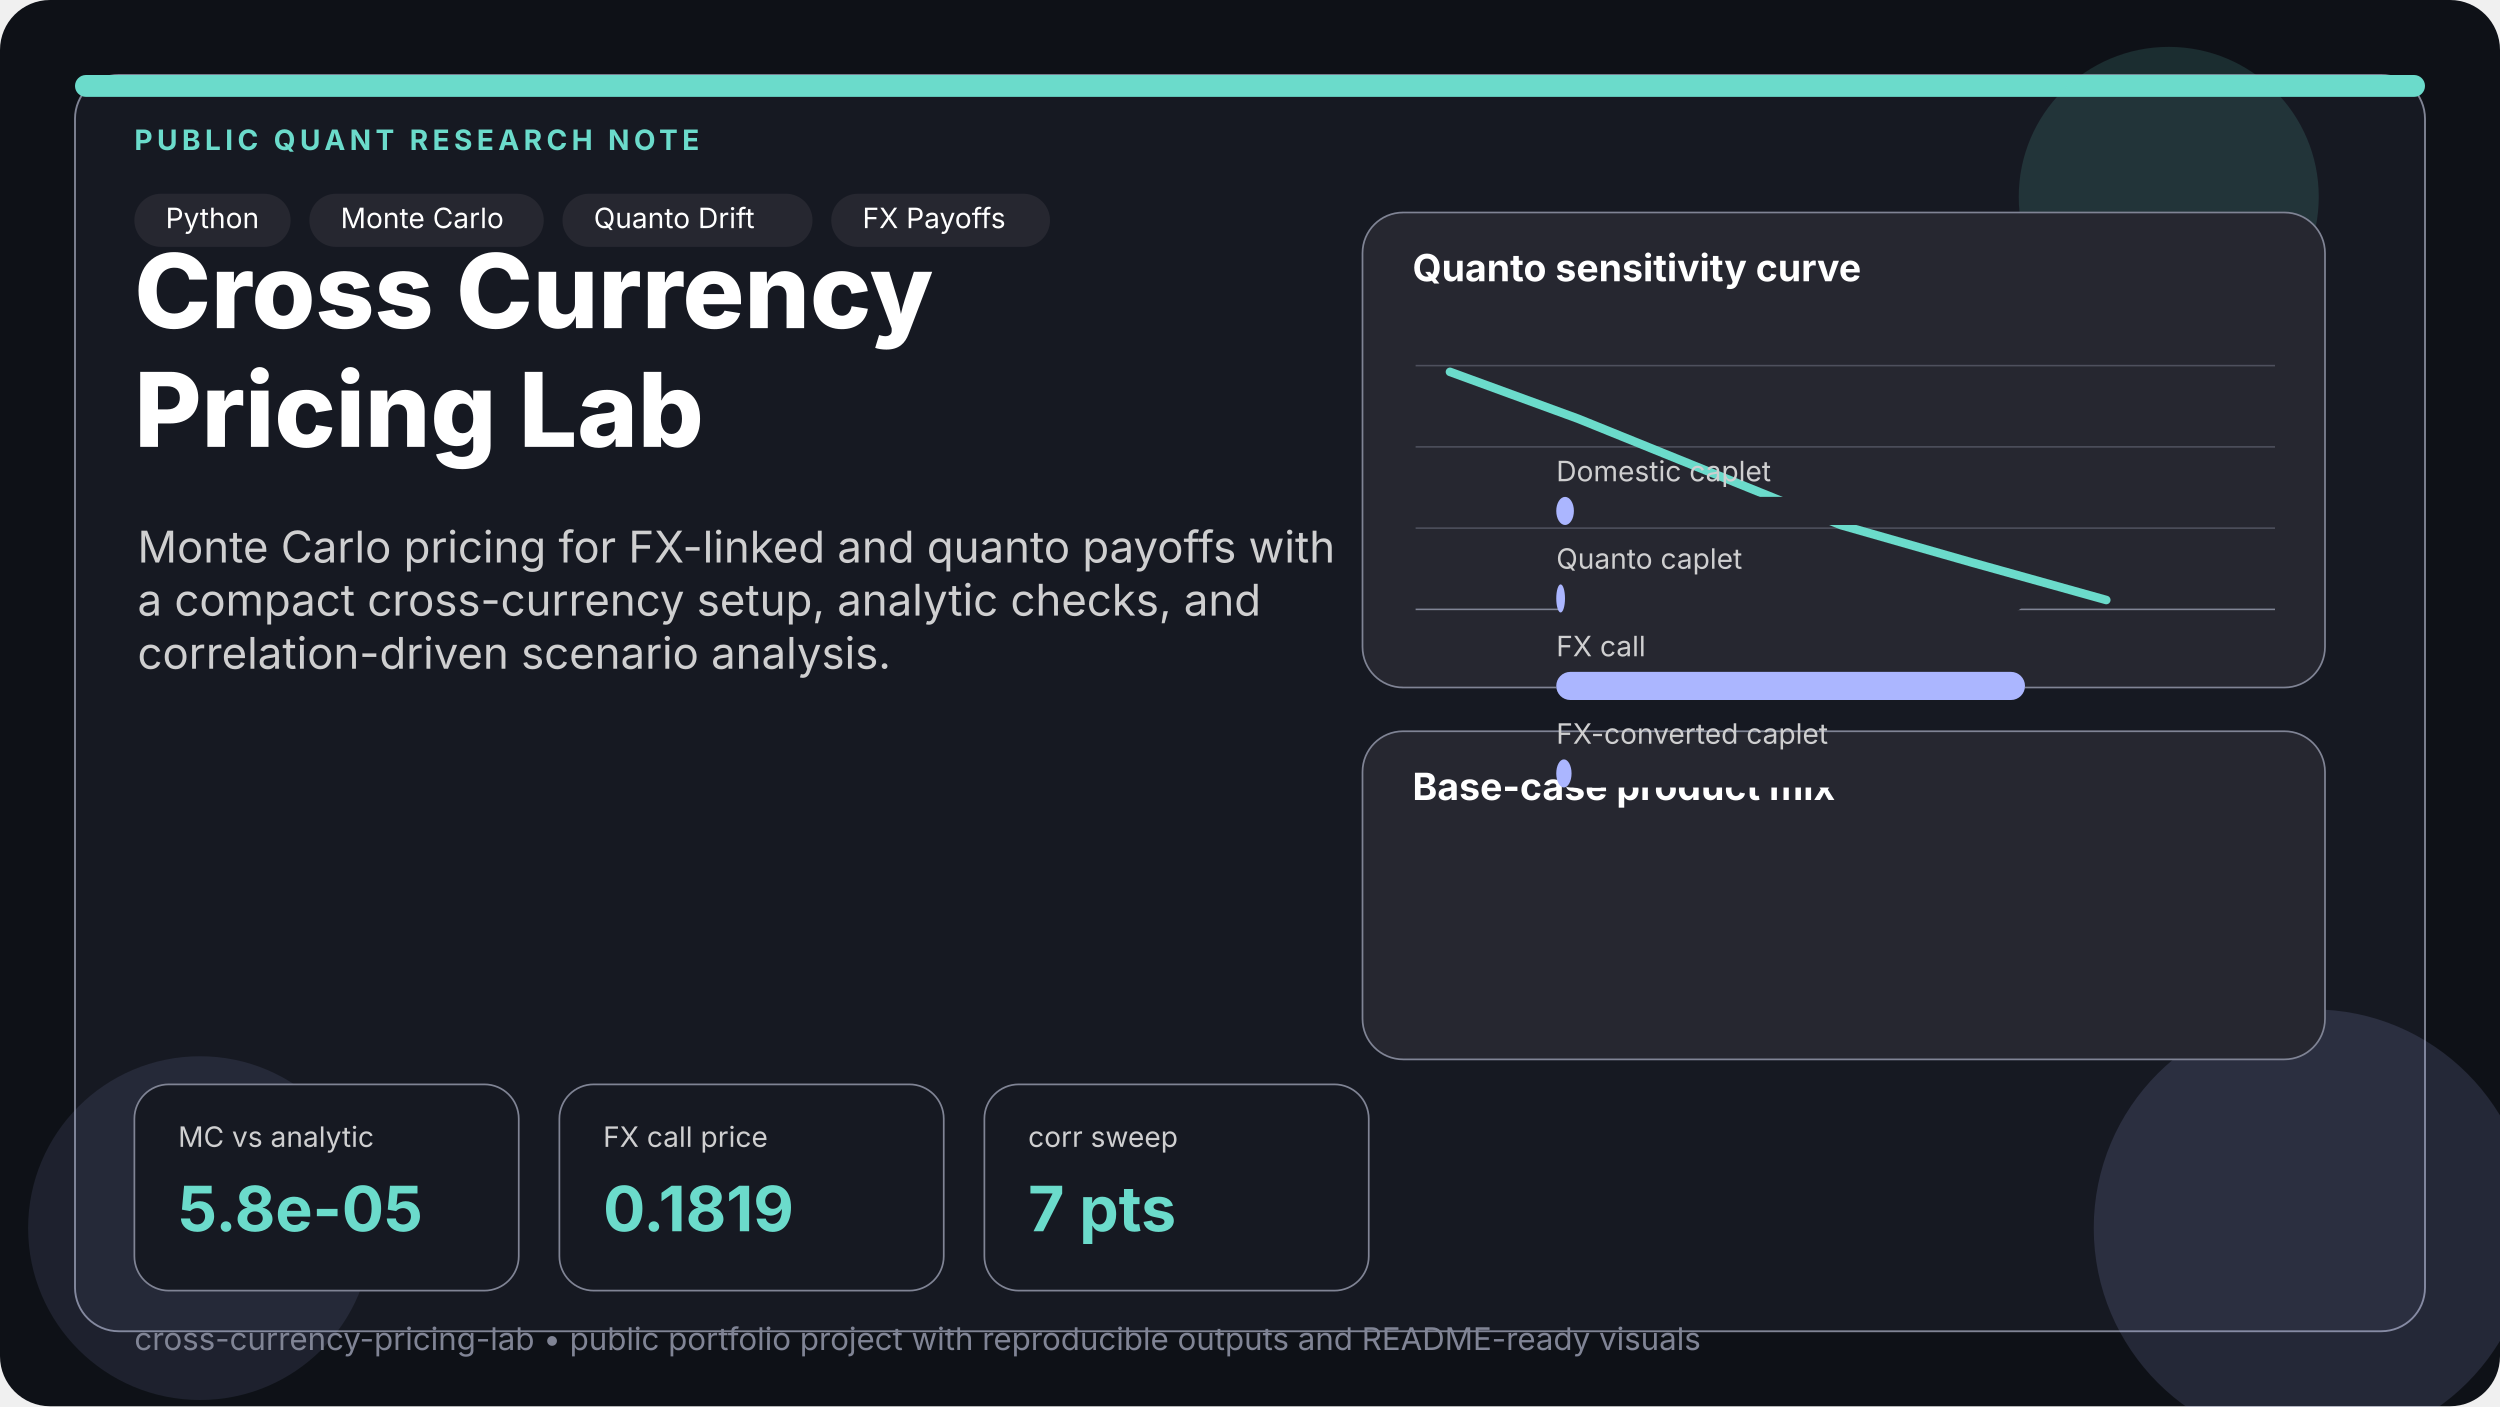
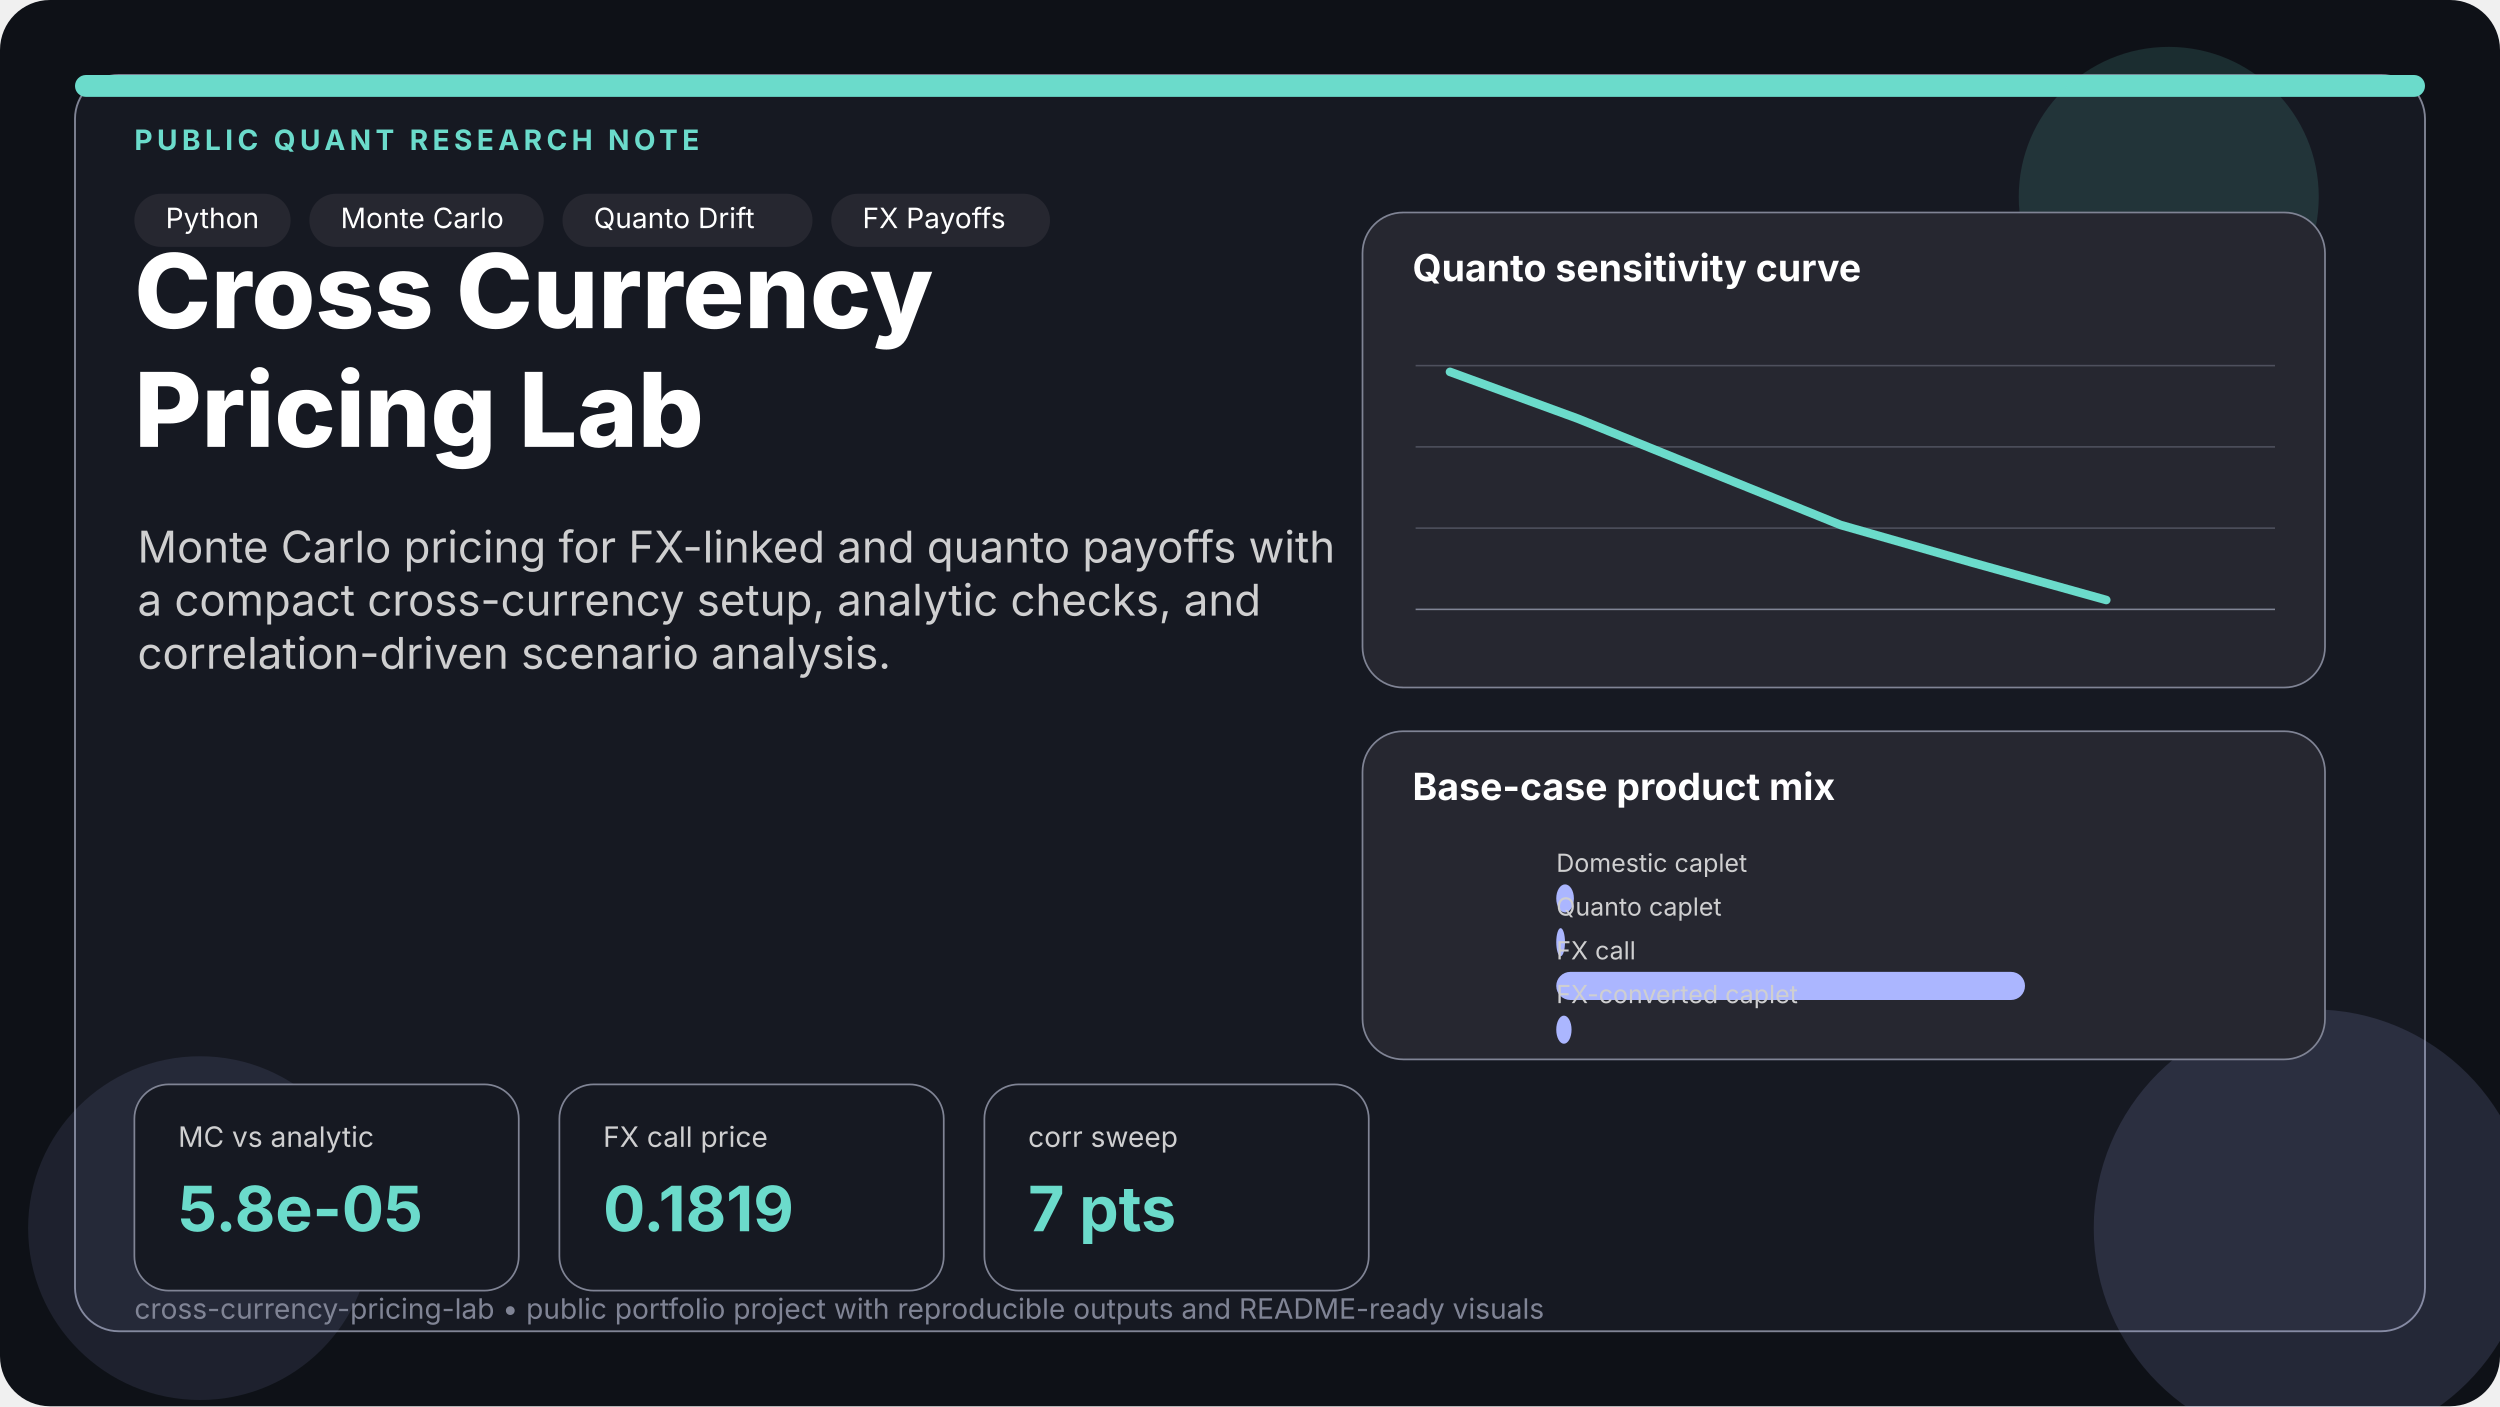
<svg xmlns="http://www.w3.org/2000/svg" width="1600" height="900" viewBox="0 0 1600 900" fill="none">
  <rect width="1600" height="900" rx="32" fill="#0E1117" />
  <rect x="48" y="48" width="1504" height="804" rx="28" fill="#161922" stroke="#808495" stroke-width="1.2" />
  <rect x="48" y="48" width="1504" height="14" rx="7" fill="#6BDBCB" />
  <circle cx="1388" cy="126" r="96" fill="#6BDBCB" fill-opacity="0.14" />
  <circle cx="1480" cy="786" r="140" fill="#ABB6FF" fill-opacity="0.14" />
  <circle cx="128" cy="786" r="110" fill="#ABB6FF" fill-opacity="0.10" />
  <text x="86" y="96" fill="#6BDBCB" font-size="18" font-weight="700" font-family="Inter, Arial, sans-serif" letter-spacing="2.8">PUBLIC QUANT RESEARCH NOTE</text>
  <text x="86" y="210" fill="#FFFFFF" font-size="66" font-weight="800" font-family="Inter, Arial, sans-serif">Cross Currency</text>
  <text x="86" y="286" fill="#FFFFFF" font-size="66" font-weight="800" font-family="Inter, Arial, sans-serif">Pricing Lab</text>
  <text x="88" y="360" fill="#CFCFD0" font-size="28" font-family="Inter, Arial, sans-serif">Monte Carlo pricing for FX-linked and quanto payoffs with</text>
  <text x="88" y="394" fill="#CFCFD0" font-size="28" font-family="Inter, Arial, sans-serif">a compact cross-currency setup, analytic checks, and</text>
  <text x="88" y="428" fill="#CFCFD0" font-size="28" font-family="Inter, Arial, sans-serif">correlation-driven scenario analysis.</text>
  <g>
    <rect x="86" y="124" width="100" height="34" rx="17" fill="#262730" />
    <text x="106" y="146" fill="#FFFFFF" font-size="18" font-family="Inter, Arial, sans-serif">Python</text>
  </g>
  <g>
    <rect x="198" y="124" width="150" height="34" rx="17" fill="#262730" />
    <text x="218" y="146" fill="#FFFFFF" font-size="18" font-family="Inter, Arial, sans-serif">Monte Carlo</text>
  </g>
  <g>
    <rect x="360" y="124" width="160" height="34" rx="17" fill="#262730" />
    <text x="380" y="146" fill="#FFFFFF" font-size="18" font-family="Inter, Arial, sans-serif">Quanto Drift</text>
  </g>
  <g>
    <rect x="532" y="124" width="140" height="34" rx="17" fill="#262730" />
    <text x="552" y="146" fill="#FFFFFF" font-size="18" font-family="Inter, Arial, sans-serif">FX Payoffs</text>
  </g>
  <rect x="872" y="136" width="616" height="304" rx="26" fill="#262730" stroke="#808495" stroke-width="1.1" />
  <text x="904" y="180" fill="#FFFFFF" font-size="24" font-weight="700" font-family="Inter, Arial, sans-serif">Quanto sensitivity curve</text>
  <line x1="906" y1="390" x2="1456" y2="390" stroke="#808495" stroke-width="1" />
  <line x1="906" y1="338" x2="1456" y2="338" stroke="#808495" stroke-opacity="0.45" stroke-width="1" />
  <line x1="906" y1="286" x2="1456" y2="286" stroke="#808495" stroke-opacity="0.45" stroke-width="1" />
  <line x1="906" y1="234" x2="1456" y2="234" stroke="#808495" stroke-opacity="0.45" stroke-width="1" />
  <polyline points="928.0,238.0 1010.0,268.0 1094.0,302.0 1178.0,336.0 1262.0,360.0 1348.0,384.0" fill="none" stroke="#6BDBCB" stroke-width="5.5" stroke-linecap="round" stroke-linejoin="round" />
  <rect x="872" y="468" width="616" height="210" rx="26" fill="#262730" stroke="#808495" stroke-width="1.1" />
  <text x="904" y="512" fill="#FFFFFF" font-size="24" font-weight="700" font-family="Inter, Arial, sans-serif">Base-case product mix</text>
-   <text x="996" y="308" fill="#CFCFD0" font-size="18" font-family="Inter, Arial, sans-serif">Domestic caplet</text>
-   <rect x="996" y="318" width="300" height="18" rx="9" fill="#262730" />
-   <rect x="996" y="318" width="11.3" height="18" rx="9" fill="#ABB6FF" />
-   <text x="996" y="364" fill="#CFCFD0" font-size="18" font-family="Inter, Arial, sans-serif">Quanto caplet</text>
-   <rect x="996" y="374" width="300" height="18" rx="9" fill="#262730" />
-   <rect x="996" y="374" width="5.6" height="18" rx="9" fill="#ABB6FF" />
-   <text x="996" y="420" fill="#CFCFD0" font-size="18" font-family="Inter, Arial, sans-serif">FX call</text>
-   <rect x="996" y="430" width="300" height="18" rx="9" fill="#262730" />
-   <rect x="996" y="430" width="300.0" height="18" rx="9" fill="#ABB6FF" />
-   <text x="996" y="476" fill="#CFCFD0" font-size="18" font-family="Inter, Arial, sans-serif">FX-converted caplet</text>
-   <rect x="996" y="486" width="300" height="18" rx="9" fill="#262730" />
-   <rect x="996" y="486" width="9.8" height="18" rx="9" fill="#ABB6FF" />
+   <text x="996" y="558" fill="#CFCFD0" font-size="16" font-family="Inter, Arial, sans-serif">Domestic caplet</text>
+   <rect x="996" y="566" width="300" height="18" rx="9" fill="#262730" />
+   <rect x="996" y="566" width="11.3" height="18" rx="9" fill="#ABB6FF" />
+   <text x="996" y="586" fill="#CFCFD0" font-size="16" font-family="Inter, Arial, sans-serif">Quanto caplet</text>
+   <rect x="996" y="594" width="300" height="18" rx="9" fill="#262730" />
+   <rect x="996" y="594" width="5.6" height="18" rx="9" fill="#ABB6FF" />
+   <text x="996" y="614" fill="#CFCFD0" font-size="16" font-family="Inter, Arial, sans-serif">FX call</text>
+   <rect x="996" y="622" width="300" height="18" rx="9" fill="#262730" />
+   <rect x="996" y="622" width="300.0" height="18" rx="9" fill="#ABB6FF" />
+   <text x="996" y="642" fill="#CFCFD0" font-size="16" font-family="Inter, Arial, sans-serif">FX-converted caplet</text>
+   <rect x="996" y="650" width="300" height="18" rx="9" fill="#262730" />
+   <rect x="996" y="650" width="9.8" height="18" rx="9" fill="#ABB6FF" />
  <g>
    <rect x="86" y="694" width="246" height="132" rx="22" fill="#161922" stroke="#808495" stroke-width="1.1" />
    <text x="114" y="734" fill="#CFCFD0" font-size="18" font-family="Inter, Arial, sans-serif">MC vs analytic</text>
    <text x="114" y="788" fill="#6BDBCB" font-size="40" font-weight="700" font-family="Inter, Arial, sans-serif">5.8e-05</text>
  </g>
  <g>
    <rect x="358" y="694" width="246" height="132" rx="22" fill="#161922" stroke="#808495" stroke-width="1.1" />
    <text x="386" y="734" fill="#CFCFD0" font-size="18" font-family="Inter, Arial, sans-serif">FX call price</text>
    <text x="386" y="788" fill="#6BDBCB" font-size="40" font-weight="700" font-family="Inter, Arial, sans-serif">0.1819</text>
  </g>
  <g>
    <rect x="630" y="694" width="246" height="132" rx="22" fill="#161922" stroke="#808495" stroke-width="1.1" />
    <text x="658" y="734" fill="#CFCFD0" font-size="18" font-family="Inter, Arial, sans-serif">corr sweep</text>
    <text x="658" y="788" fill="#6BDBCB" font-size="40" font-weight="700" font-family="Inter, Arial, sans-serif">7 pts</text>
  </g>
-   <text x="86" y="864" fill="#808495" font-size="20" font-family="Inter, Arial, sans-serif">cross-currency-pricing-lab • public portfolio project with reproducible outputs and README-ready visuals</text>
+   <text x="86" y="844" fill="#808495" font-size="18" font-family="Inter, Arial, sans-serif">cross-currency-pricing-lab • public portfolio project with reproducible outputs and README-ready visuals</text>
</svg>
